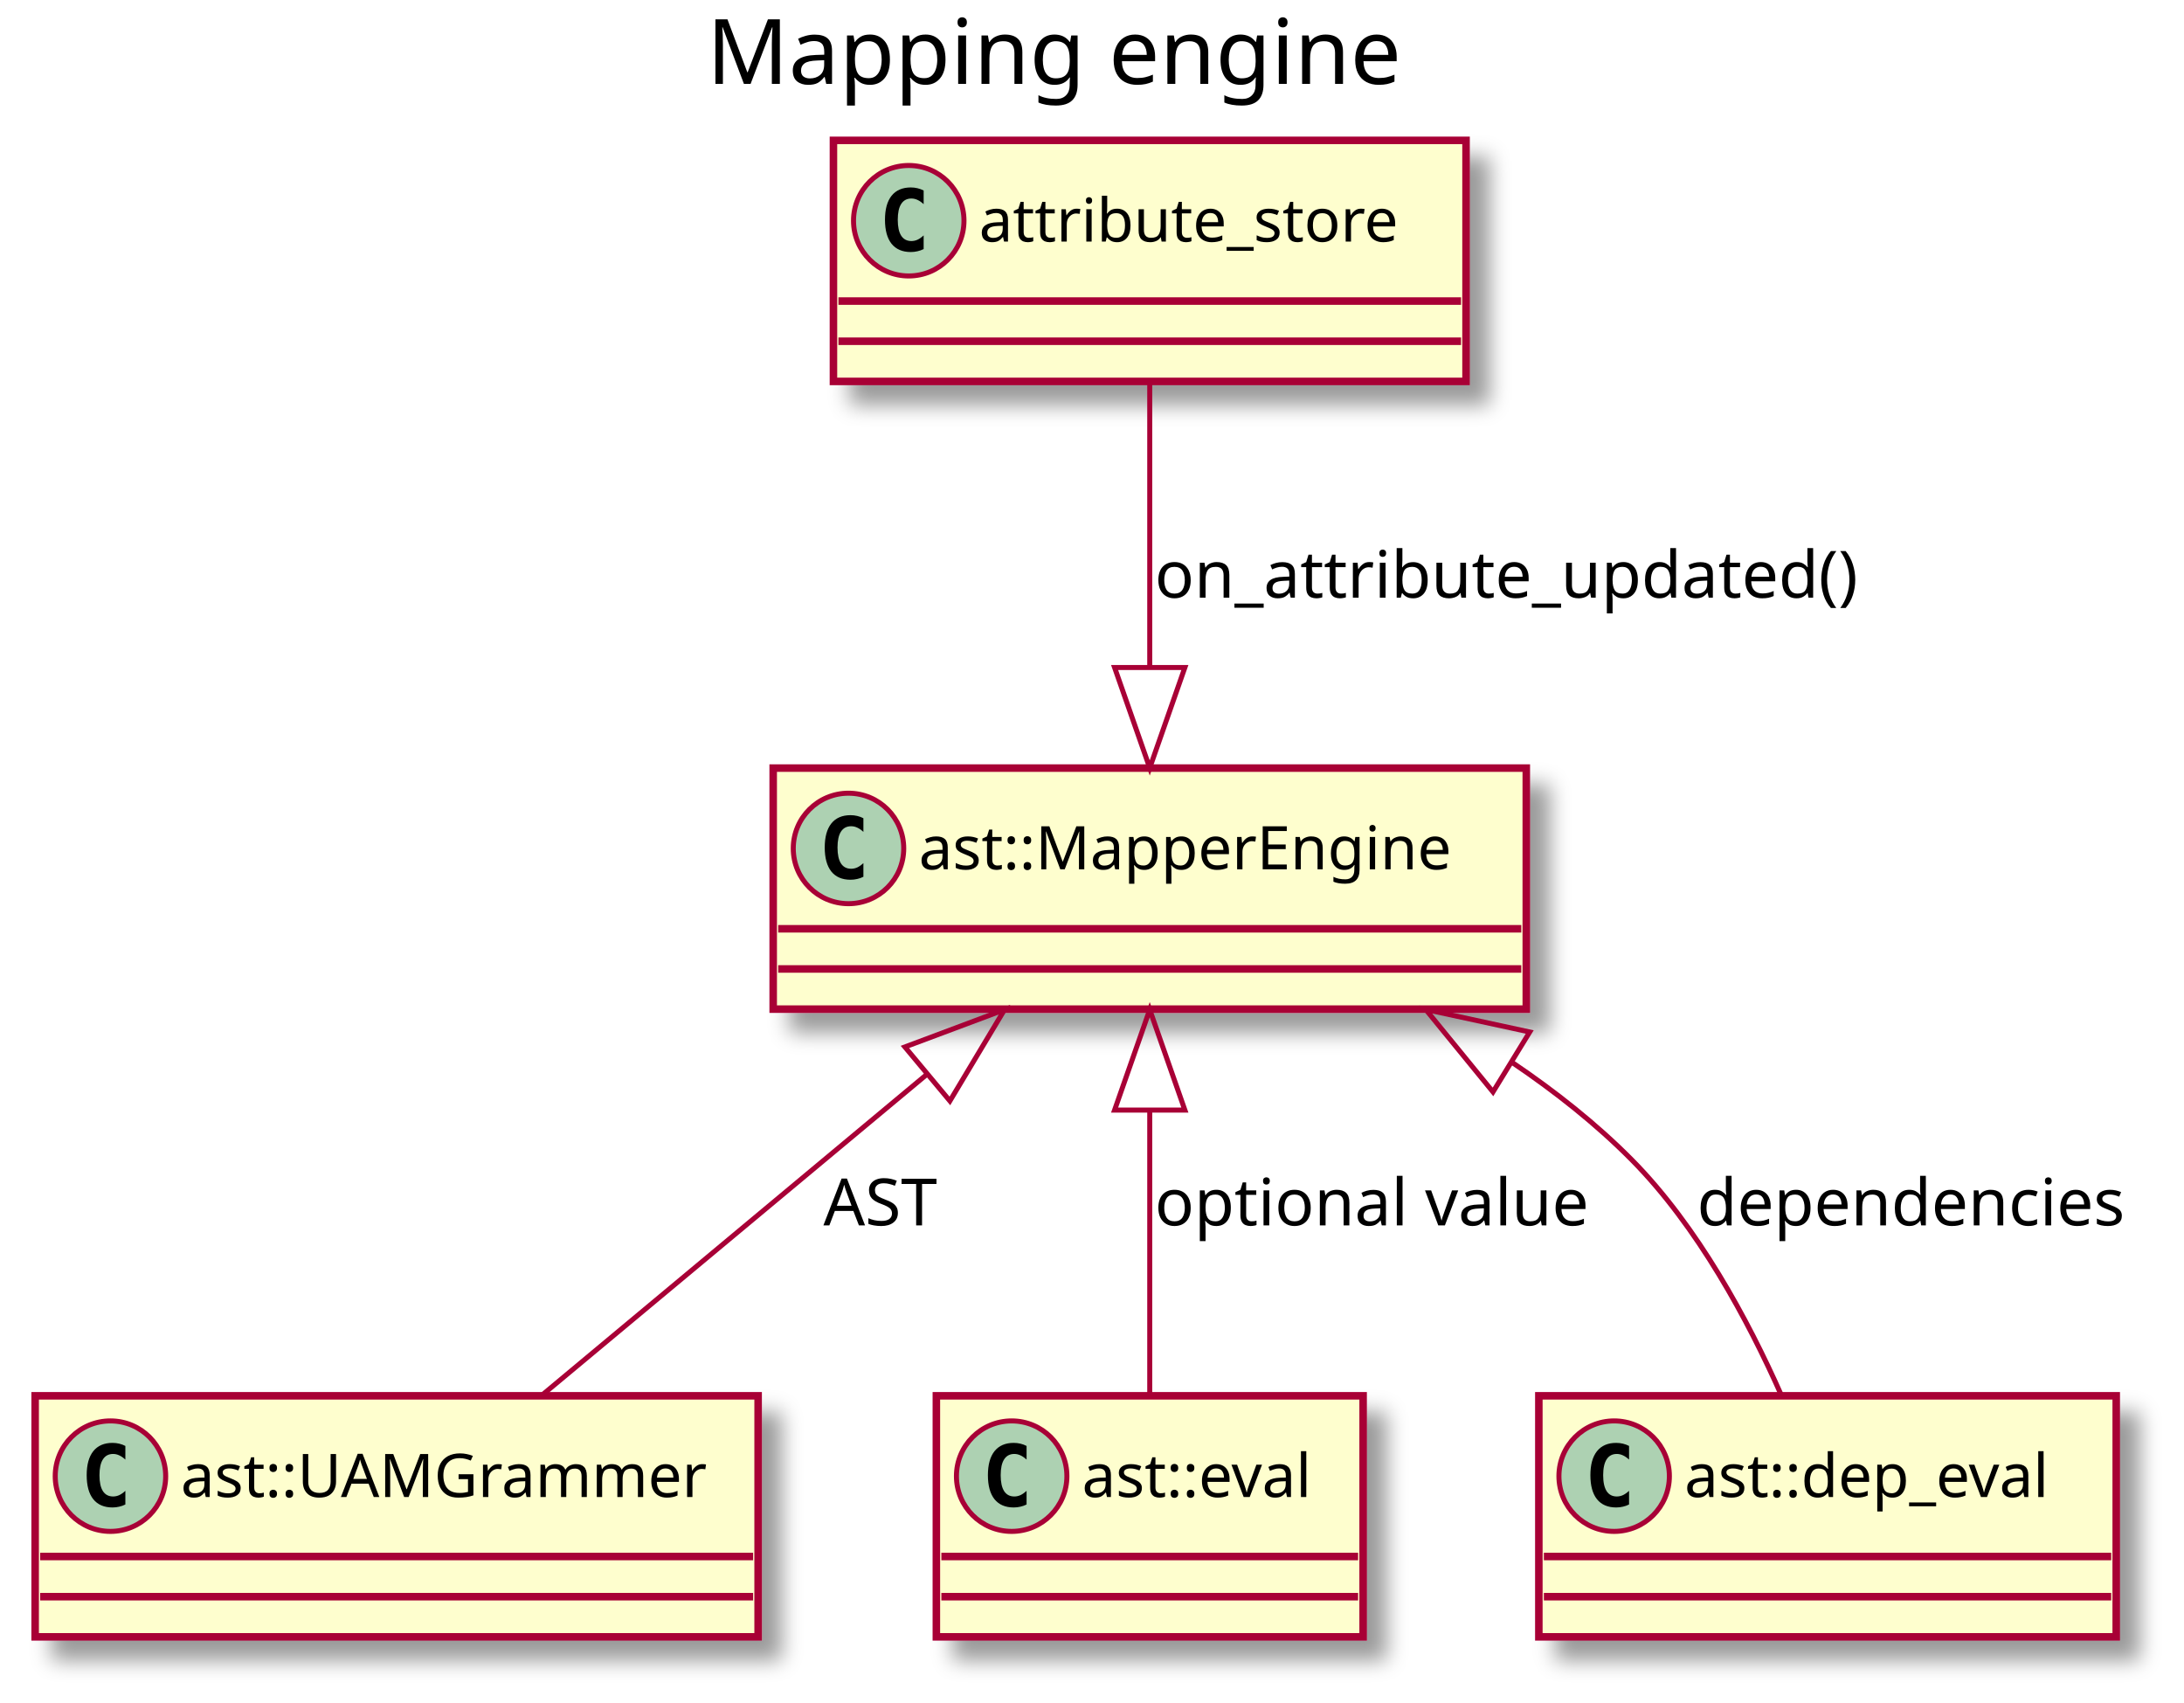
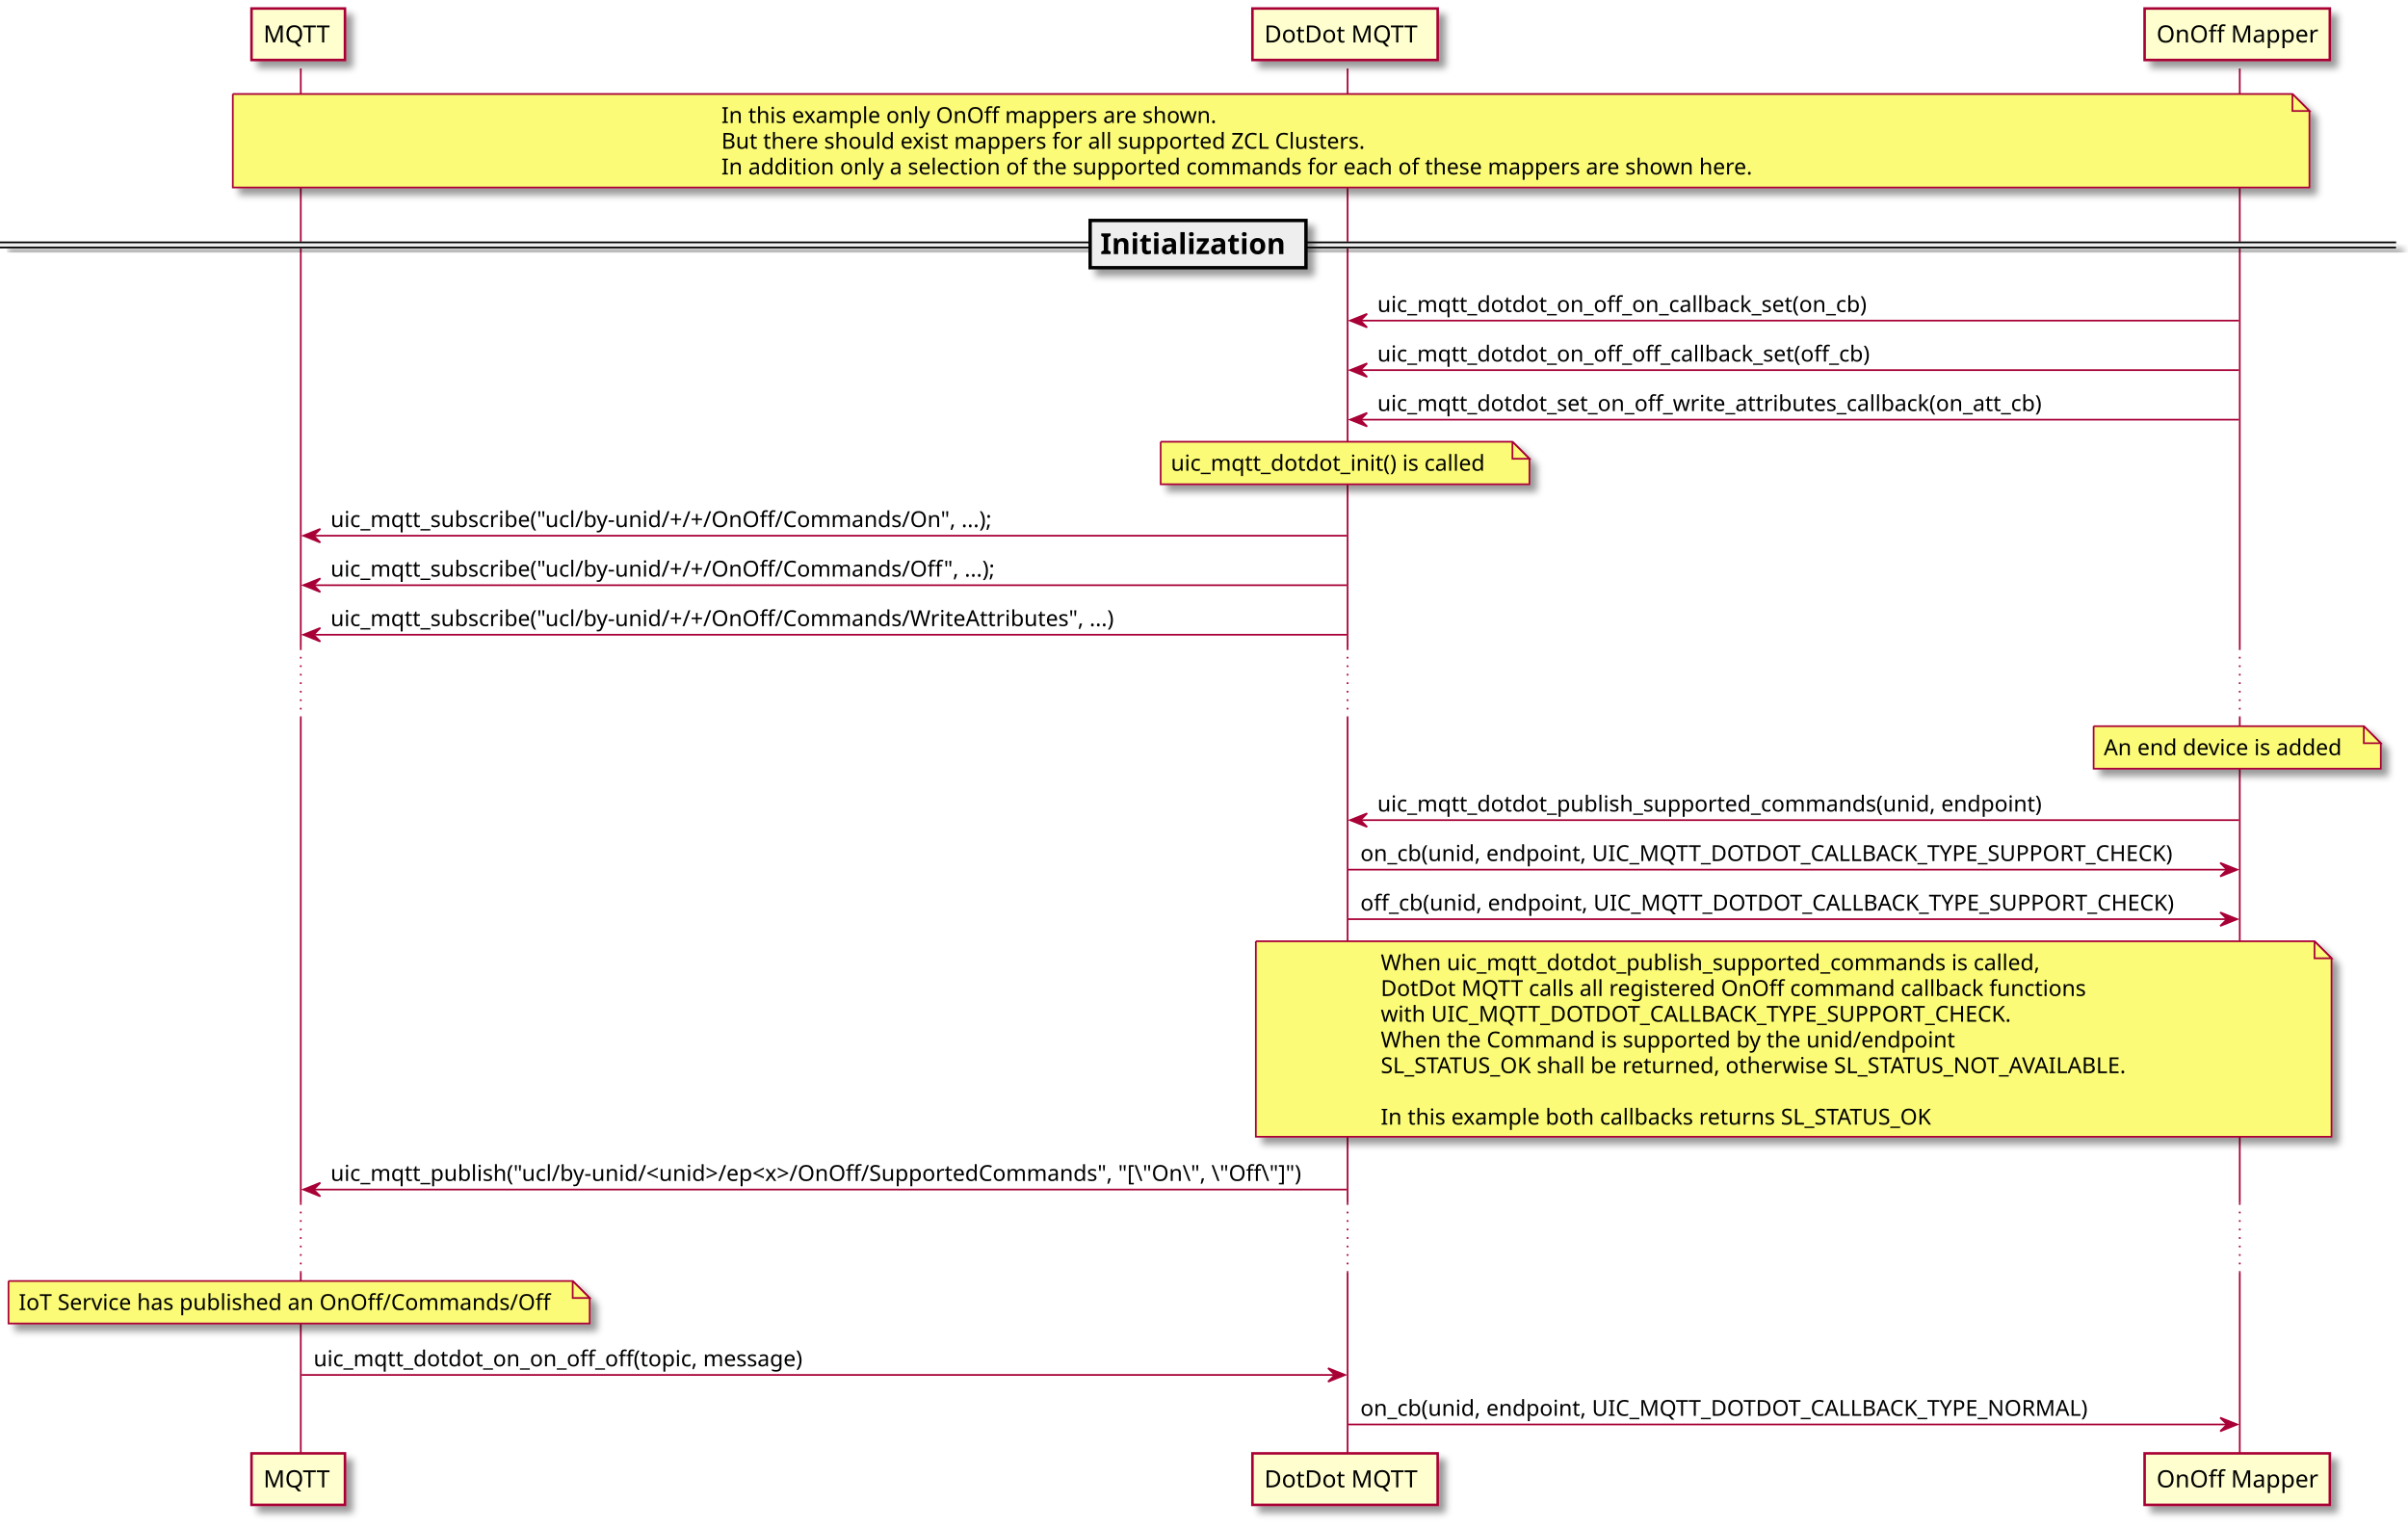
- <svg xmlns="http://www.w3.org/2000/svg" contentScriptType="application/ecmascript" contentStyleType="text/css" height="339px" preserveAspectRatio="none" style="width:435px;height:339px;background:#FFFFFF;" version="1.1" viewBox="0 0 435 339" width="435px" zoomAndPan="magnify">
+ <svg xmlns="http://www.w3.org/2000/svg" contentScriptType="application/ecmascript" contentStyleType="text/css" height="899px" preserveAspectRatio="none" style="width:1417px;height:899px;background:#FFFFFF;" version="1.1" viewBox="0 0 1417 899" width="1417px" zoomAndPan="magnify">
  <defs>
-     <filter height="300%" id="f18yoto2ya3dj4" width="300%" x="-1" y="-1">
+     <filter height="300%" id="f1ecfvndt0yrti" width="300%" x="-1" y="-1">
      <feGaussianBlur result="blurOut" stdDeviation="2.0" />
      <feColorMatrix in="blurOut" result="blurOut2" type="matrix" values="0 0 0 0 0 0 0 0 0 0 0 0 0 0 0 0 0 0 .4 0" />
      <feOffset dx="4.0" dy="4.0" in="blurOut2" result="blurOut3" />
      <feBlend in="SourceGraphic" in2="blurOut3" mode="normal" />
    </filter>
  </defs>
  <g>
-     <text fill="#000000" font-family="sans-serif" font-size="18" lengthAdjust="spacing" textLength="141" x="140.75" y="16.708">Mapping engine</text>
-     <rect codeLine="326" fill="#FEFECE" filter="url(#f18yoto2ya3dj4)" height="48" id="ast::MapperEngine" style="stroke:#A80036;stroke-width:1.5;" width="150" x="154" y="152.953" />
-     <ellipse cx="169" cy="168.953" fill="#ADD1B2" rx="11" ry="11" style="stroke:#A80036;stroke-width:1.0;" />
-     <path d="M171.969,174.594 Q171.391,174.891 170.75,175.031 Q170.109,175.188 169.406,175.188 Q166.906,175.188 165.578,173.547 Q164.266,171.891 164.266,168.766 Q164.266,165.641 165.578,163.984 Q166.906,162.328 169.406,162.328 Q170.109,162.328 170.75,162.484 Q171.406,162.641 171.969,162.938 L171.969,165.656 Q171.344,165.078 170.75,164.812 Q170.156,164.531 169.531,164.531 Q168.188,164.531 167.5,165.609 Q166.812,166.672 166.812,168.766 Q166.812,170.859 167.5,171.938 Q168.188,173 169.531,173 Q170.156,173 170.75,172.734 Q171.344,172.453 171.969,171.875 L171.969,174.594 Z " fill="#000000" />
-     <text fill="#000000" font-family="sans-serif" font-size="12" lengthAdjust="spacing" textLength="118" x="183" y="173.107">ast::MapperEngine</text>
-     <line style="stroke:#A80036;stroke-width:1.5;" x1="155" x2="303" y1="184.953" y2="184.953" />
-     <line style="stroke:#A80036;stroke-width:1.5;" x1="155" x2="303" y1="192.953" y2="192.953" />
-     <rect codeLine="327" fill="#FEFECE" filter="url(#f18yoto2ya3dj4)" height="48" id="ast::UAMGrammer" style="stroke:#A80036;stroke-width:1.5;" width="144" x="7" y="277.953" />
-     <ellipse cx="22" cy="293.953" fill="#ADD1B2" rx="11" ry="11" style="stroke:#A80036;stroke-width:1.0;" />
-     <path d="M24.969,299.594 Q24.391,299.891 23.75,300.031 Q23.109,300.188 22.406,300.188 Q19.906,300.188 18.578,298.547 Q17.266,296.891 17.266,293.766 Q17.266,290.641 18.578,288.984 Q19.906,287.328 22.406,287.328 Q23.109,287.328 23.75,287.484 Q24.406,287.641 24.969,287.938 L24.969,290.656 Q24.344,290.078 23.75,289.812 Q23.156,289.531 22.531,289.531 Q21.188,289.531 20.5,290.609 Q19.812,291.672 19.812,293.766 Q19.812,295.859 20.5,296.938 Q21.188,298 22.531,298 Q23.156,298 23.75,297.734 Q24.344,297.453 24.969,296.875 L24.969,299.594 Z " fill="#000000" />
-     <text fill="#000000" font-family="sans-serif" font-size="12" lengthAdjust="spacing" textLength="112" x="36" y="298.107">ast::UAMGrammer</text>
-     <line style="stroke:#A80036;stroke-width:1.5;" x1="8" x2="150" y1="309.953" y2="309.953" />
-     <line style="stroke:#A80036;stroke-width:1.5;" x1="8" x2="150" y1="317.953" y2="317.953" />
-     <rect codeLine="328" fill="#FEFECE" filter="url(#f18yoto2ya3dj4)" height="48" id="ast::eval" style="stroke:#A80036;stroke-width:1.5;" width="85" x="186.5" y="277.953" />
-     <ellipse cx="201.5" cy="293.953" fill="#ADD1B2" rx="11" ry="11" style="stroke:#A80036;stroke-width:1.0;" />
-     <path d="M204.469,299.594 Q203.891,299.891 203.25,300.031 Q202.609,300.188 201.906,300.188 Q199.406,300.188 198.078,298.547 Q196.766,296.891 196.766,293.766 Q196.766,290.641 198.078,288.984 Q199.406,287.328 201.906,287.328 Q202.609,287.328 203.25,287.484 Q203.906,287.641 204.469,287.938 L204.469,290.656 Q203.844,290.078 203.25,289.812 Q202.656,289.531 202.031,289.531 Q200.688,289.531 200,290.609 Q199.312,291.672 199.312,293.766 Q199.312,295.859 200,296.938 Q200.688,298 202.031,298 Q202.656,298 203.25,297.734 Q203.844,297.453 204.469,296.875 L204.469,299.594 Z " fill="#000000" />
-     <text fill="#000000" font-family="sans-serif" font-size="12" lengthAdjust="spacing" textLength="53" x="215.5" y="298.107">ast::eval</text>
-     <line style="stroke:#A80036;stroke-width:1.5;" x1="187.5" x2="270.5" y1="309.953" y2="309.953" />
-     <line style="stroke:#A80036;stroke-width:1.5;" x1="187.5" x2="270.5" y1="317.953" y2="317.953" />
-     <rect codeLine="329" fill="#FEFECE" filter="url(#f18yoto2ya3dj4)" height="48" id="ast::dep_eval" style="stroke:#A80036;stroke-width:1.5;" width="115" x="306.5" y="277.953" />
-     <ellipse cx="321.5" cy="293.953" fill="#ADD1B2" rx="11" ry="11" style="stroke:#A80036;stroke-width:1.0;" />
-     <path d="M324.469,299.594 Q323.891,299.891 323.25,300.031 Q322.609,300.188 321.906,300.188 Q319.406,300.188 318.078,298.547 Q316.766,296.891 316.766,293.766 Q316.766,290.641 318.078,288.984 Q319.406,287.328 321.906,287.328 Q322.609,287.328 323.25,287.484 Q323.906,287.641 324.469,287.938 L324.469,290.656 Q323.844,290.078 323.25,289.812 Q322.656,289.531 322.031,289.531 Q320.688,289.531 320,290.609 Q319.312,291.672 319.312,293.766 Q319.312,295.859 320,296.938 Q320.688,298 322.031,298 Q322.656,298 323.25,297.734 Q323.844,297.453 324.469,296.875 L324.469,299.594 Z " fill="#000000" />
-     <text fill="#000000" font-family="sans-serif" font-size="12" lengthAdjust="spacing" textLength="83" x="335.5" y="298.107">ast::dep_eval</text>
-     <line style="stroke:#A80036;stroke-width:1.5;" x1="307.5" x2="420.5" y1="309.953" y2="309.953" />
-     <line style="stroke:#A80036;stroke-width:1.5;" x1="307.5" x2="420.5" y1="317.953" y2="317.953" />
-     <rect codeLine="330" fill="#FEFECE" filter="url(#f18yoto2ya3dj4)" height="48" id="attribute_store" style="stroke:#A80036;stroke-width:1.5;" width="126" x="166" y="27.953" />
-     <ellipse cx="181" cy="43.953" fill="#ADD1B2" rx="11" ry="11" style="stroke:#A80036;stroke-width:1.0;" />
-     <path d="M183.969,49.594 Q183.391,49.891 182.75,50.031 Q182.109,50.188 181.406,50.188 Q178.906,50.188 177.578,48.547 Q176.266,46.891 176.266,43.766 Q176.266,40.641 177.578,38.984 Q178.906,37.328 181.406,37.328 Q182.109,37.328 182.75,37.484 Q183.406,37.641 183.969,37.938 L183.969,40.656 Q183.344,40.078 182.75,39.812 Q182.156,39.531 181.531,39.531 Q180.188,39.531 179.5,40.609 Q178.812,41.672 178.812,43.766 Q178.812,45.859 179.5,46.938 Q180.188,48 181.531,48 Q182.156,48 182.75,47.734 Q183.344,47.453 183.969,46.875 L183.969,49.594 Z " fill="#000000" />
-     <text fill="#000000" font-family="sans-serif" font-size="12" lengthAdjust="spacing" textLength="94" x="195" y="48.107">attribute_store</text>
-     <line style="stroke:#A80036;stroke-width:1.5;" x1="167" x2="291" y1="59.953" y2="59.953" />
-     <line style="stroke:#A80036;stroke-width:1.5;" x1="167" x2="291" y1="67.953" y2="67.953" />
-     <path codeLine="332" d="M184.687,213.881 C159.855,234.574 129.599,259.788 107.833,277.926 " fill="none" id="ast::MapperEngine-backto-ast::UAMGrammer" style="stroke:#A80036;stroke-width:1.0;" />
-     <polygon fill="none" points="180.233,208.481,200.078,201.054,189.195,219.236,180.233,208.481" style="stroke:#A80036;stroke-width:1.0;" />
-     <text fill="#000000" font-family="sans-serif" font-size="13" lengthAdjust="spacing" textLength="25" x="164" y="244.02">AST</text>
-     <path codeLine="333" d="M229,221.135 C229,240.245 229,261.861 229,277.926 " fill="none" id="ast::MapperEngine-backto-ast::eval" style="stroke:#A80036;stroke-width:1.0;" />
-     <polygon fill="none" points="222,221.054,229,201.054,236,221.054,222,221.054" style="stroke:#A80036;stroke-width:1.0;" />
-     <text fill="#000000" font-family="sans-serif" font-size="13" lengthAdjust="spacing" textLength="89" x="230" y="244.02">optional value</text>
-     <path codeLine="334" d="M301.235,211.601 C309.785,217.38 317.959,223.841 325,230.953 C338.159,244.246 348.172,262.89 354.755,277.738 " fill="none" id="ast::MapperEngine-backto-ast::dep_eval" style="stroke:#A80036;stroke-width:1.0;" />
-     <polygon fill="none" points="297.369,217.441,283.971,201.024,304.682,205.504,297.369,217.441" style="stroke:#A80036;stroke-width:1.0;" />
-     <text fill="#000000" font-family="sans-serif" font-size="13" lengthAdjust="spacing" textLength="89" x="338" y="244.02">dependencies</text>
-     <path codeLine="335" d="M229,76.054 C229,92.137 229,113.757 229,132.859 " fill="none" id="attribute_store-to-ast::MapperEngine" style="stroke:#A80036;stroke-width:1.0;" />
-     <polygon fill="none" points="236,132.926,229,152.926,222,132.926,236,132.926" style="stroke:#A80036;stroke-width:1.0;" />
-     <text fill="#000000" font-family="sans-serif" font-size="13" lengthAdjust="spacing" textLength="148" x="230" y="119.02">on_attribute_updated()</text>
+     <line style="stroke:#A80036;stroke-width:1.0;" x1="177" x2="177" y1="40.297" y2="381.414" />
+     <line style="stroke:#A80036;stroke-width:1.0;stroke-dasharray:1.0,4.0;" x1="177" x2="177" y1="381.414" y2="422.219" />
+     <line style="stroke:#A80036;stroke-width:1.0;" x1="177" x2="177" y1="422.219" y2="707.812" />
+     <line style="stroke:#A80036;stroke-width:1.0;stroke-dasharray:1.0,4.0;" x1="177" x2="177" y1="707.812" y2="748.617" />
+     <line style="stroke:#A80036;stroke-width:1.0;" x1="177" x2="177" y1="748.617" y2="856.016" />
+     <line style="stroke:#A80036;stroke-width:1.0;" x1="793" x2="793" y1="40.297" y2="381.414" />
+     <line style="stroke:#A80036;stroke-width:1.0;stroke-dasharray:1.0,4.0;" x1="793" x2="793" y1="381.414" y2="422.219" />
+     <line style="stroke:#A80036;stroke-width:1.0;" x1="793" x2="793" y1="422.219" y2="707.812" />
+     <line style="stroke:#A80036;stroke-width:1.0;stroke-dasharray:1.0,4.0;" x1="793" x2="793" y1="707.812" y2="748.617" />
+     <line style="stroke:#A80036;stroke-width:1.0;" x1="793" x2="793" y1="748.617" y2="856.016" />
+     <line style="stroke:#A80036;stroke-width:1.0;" x1="1318" x2="1318" y1="40.297" y2="381.414" />
+     <line style="stroke:#A80036;stroke-width:1.0;stroke-dasharray:1.0,4.0;" x1="1318" x2="1318" y1="381.414" y2="422.219" />
+     <line style="stroke:#A80036;stroke-width:1.0;" x1="1318" x2="1318" y1="422.219" y2="707.812" />
+     <line style="stroke:#A80036;stroke-width:1.0;stroke-dasharray:1.0,4.0;" x1="1318" x2="1318" y1="707.812" y2="748.617" />
+     <line style="stroke:#A80036;stroke-width:1.0;" x1="1318" x2="1318" y1="748.617" y2="856.016" />
+     <rect fill="#FEFECE" filter="url(#f1ecfvndt0yrti)" height="30.297" style="stroke:#A80036;stroke-width:1.5;" width="55" x="148" y="5" />
+     <text fill="#000000" font-family="sans-serif" font-size="14" lengthAdjust="spacing" textLength="41" x="155" y="24.995">MQTT</text>
+     <rect fill="#FEFECE" filter="url(#f1ecfvndt0yrti)" height="30.297" style="stroke:#A80036;stroke-width:1.5;" width="55" x="148" y="855.016" />
+     <text fill="#000000" font-family="sans-serif" font-size="14" lengthAdjust="spacing" textLength="41" x="155" y="875.011">MQTT</text>
+     <rect fill="#FEFECE" filter="url(#f1ecfvndt0yrti)" height="30.297" style="stroke:#A80036;stroke-width:1.5;" width="109" x="737" y="5" />
+     <text fill="#000000" font-family="sans-serif" font-size="14" lengthAdjust="spacing" textLength="95" x="744" y="24.995">DotDot MQTT</text>
+     <rect fill="#FEFECE" filter="url(#f1ecfvndt0yrti)" height="30.297" style="stroke:#A80036;stroke-width:1.5;" width="109" x="737" y="855.016" />
+     <text fill="#000000" font-family="sans-serif" font-size="14" lengthAdjust="spacing" textLength="95" x="744" y="875.011">DotDot MQTT</text>
+     <rect fill="#FEFECE" filter="url(#f1ecfvndt0yrti)" height="30.297" style="stroke:#A80036;stroke-width:1.5;" width="109" x="1262" y="5" />
+     <text fill="#000000" font-family="sans-serif" font-size="14" lengthAdjust="spacing" textLength="95" x="1269" y="24.995">OnOff Mapper</text>
+     <rect fill="#FEFECE" filter="url(#f1ecfvndt0yrti)" height="30.297" style="stroke:#A80036;stroke-width:1.5;" width="109" x="1262" y="855.016" />
+     <text fill="#000000" font-family="sans-serif" font-size="14" lengthAdjust="spacing" textLength="95" x="1269" y="875.011">OnOff Mapper</text>
+     <path d="M137,55.297 L137,110.297 L1359,110.297 L1359,65.297 L1349,55.297 L137,55.297 " fill="#FBFB77" filter="url(#f1ecfvndt0yrti)" style="stroke:#A80036;stroke-width:1.0;" />
+     <path d="M1349,55.297 L1349,65.297 L1359,65.297 L1349,55.297 " fill="#FBFB77" style="stroke:#A80036;stroke-width:1.0;" />
+     <text fill="#000000" font-family="sans-serif" font-size="13" lengthAdjust="spacing" textLength="301" x="424.5" y="72.364">In this example only OnOff mappers are shown.</text>
+     <text fill="#000000" font-family="sans-serif" font-size="13" lengthAdjust="spacing" textLength="399" x="424.5" y="87.497">But there should exist mappers for all supported ZCL Clusters.</text>
+     <text fill="#000000" font-family="sans-serif" font-size="13" lengthAdjust="spacing" textLength="634" x="424.5" y="102.629">In addition only a selection of the supported commands for each of these mappers are shown here.</text>
+     <rect fill="#EEEEEE" filter="url(#f1ecfvndt0yrti)" height="3" style="stroke:#EEEEEE;stroke-width:1.0;" width="1410" x="0" y="142.59" />
+     <line style="stroke:#000000;stroke-width:1.0;" x1="0" x2="1410" y1="142.59" y2="142.59" />
+     <line style="stroke:#000000;stroke-width:1.0;" x1="0" x2="1410" y1="145.59" y2="145.59" />
+     <rect fill="#EEEEEE" filter="url(#f1ecfvndt0yrti)" height="27.789" style="stroke:#000000;stroke-width:2.0;" width="127" x="641.5" y="129.695" />
+     <text fill="#000000" font-family="sans-serif" font-size="17" font-weight="bold" lengthAdjust="spacing" textLength="113" x="647.5" y="149.475">Initialization</text>
+     <polygon fill="#A80036" points="804.5,184.617,794.5,188.617,804.5,192.617,800.5,188.617" style="stroke:#A80036;stroke-width:1.0;" />
+     <line style="stroke:#A80036;stroke-width:1.0;" x1="798.5" x2="1317.5" y1="188.617" y2="188.617" />
+     <text fill="#000000" font-family="sans-serif" font-size="13" lengthAdjust="spacing" textLength="307" x="810.5" y="183.551">uic_mqtt_dotdot_on_off_on_callback_set(on_cb)</text>
+     <polygon fill="#A80036" points="804.5,213.75,794.5,217.75,804.5,221.75,800.5,217.75" style="stroke:#A80036;stroke-width:1.0;" />
+     <line style="stroke:#A80036;stroke-width:1.0;" x1="798.5" x2="1317.5" y1="217.75" y2="217.75" />
+     <text fill="#000000" font-family="sans-serif" font-size="13" lengthAdjust="spacing" textLength="307" x="810.5" y="212.684">uic_mqtt_dotdot_on_off_off_callback_set(off_cb)</text>
+     <polygon fill="#A80036" points="804.5,242.883,794.5,246.883,804.5,250.883,800.5,246.883" style="stroke:#A80036;stroke-width:1.0;" />
+     <line style="stroke:#A80036;stroke-width:1.0;" x1="798.5" x2="1317.5" y1="246.883" y2="246.883" />
+     <text fill="#000000" font-family="sans-serif" font-size="13" lengthAdjust="spacing" textLength="415" x="810.5" y="241.817">uic_mqtt_dotdot_set_on_off_write_attributes_callback(on_att_cb)</text>
+     <path d="M683,259.883 L683,284.883 L900,284.883 L900,269.883 L890,259.883 L683,259.883 " fill="#FBFB77" filter="url(#f1ecfvndt0yrti)" style="stroke:#A80036;stroke-width:1.0;" />
+     <path d="M890,259.883 L890,269.883 L900,269.883 L890,259.883 " fill="#FBFB77" style="stroke:#A80036;stroke-width:1.0;" />
+     <text fill="#000000" font-family="sans-serif" font-size="13" lengthAdjust="spacing" textLength="196" x="689" y="276.95">uic_mqtt_dotdot_init() is called</text>
+     <polygon fill="#A80036" points="188.5,311.148,178.5,315.148,188.5,319.148,184.5,315.148" style="stroke:#A80036;stroke-width:1.0;" />
+     <line style="stroke:#A80036;stroke-width:1.0;" x1="182.5" x2="792.5" y1="315.148" y2="315.148" />
+     <text fill="#000000" font-family="sans-serif" font-size="13" lengthAdjust="spacing" textLength="407" x="194.5" y="310.082">uic_mqtt_subscribe("ucl/by-unid/+/+/OnOff/Commands/On", ...);</text>
+     <polygon fill="#A80036" points="188.5,340.281,178.5,344.281,188.5,348.281,184.5,344.281" style="stroke:#A80036;stroke-width:1.0;" />
+     <line style="stroke:#A80036;stroke-width:1.0;" x1="182.5" x2="792.5" y1="344.281" y2="344.281" />
+     <text fill="#000000" font-family="sans-serif" font-size="13" lengthAdjust="spacing" textLength="407" x="194.5" y="339.215">uic_mqtt_subscribe("ucl/by-unid/+/+/OnOff/Commands/Off", ...);</text>
+     <polygon fill="#A80036" points="188.5,369.414,178.5,373.414,188.5,377.414,184.5,373.414" style="stroke:#A80036;stroke-width:1.0;" />
+     <line style="stroke:#A80036;stroke-width:1.0;" x1="182.5" x2="792.5" y1="373.414" y2="373.414" />
+     <text fill="#000000" font-family="sans-serif" font-size="13" lengthAdjust="spacing" textLength="480" x="194.5" y="368.348">uic_mqtt_subscribe("ucl/by-unid/+/+/OnOff/Commands/WriteAttributes", ...)</text>
+     <text fill="#000000" font-family="sans-serif" font-size="11" lengthAdjust="spacing" textLength="0" x="750" y="405.625" />
+     <path d="M1232,427.219 L1232,452.219 L1401,452.219 L1401,437.219 L1391,427.219 L1232,427.219 " fill="#FBFB77" filter="url(#f1ecfvndt0yrti)" style="stroke:#A80036;stroke-width:1.0;" />
+     <path d="M1391,427.219 L1391,437.219 L1401,437.219 L1391,427.219 " fill="#FBFB77" style="stroke:#A80036;stroke-width:1.0;" />
+     <text fill="#000000" font-family="sans-serif" font-size="13" lengthAdjust="spacing" textLength="148" x="1238" y="444.286">An end device is added</text>
+     <polygon fill="#A80036" points="804.5,478.484,794.5,482.484,804.5,486.484,800.5,482.484" style="stroke:#A80036;stroke-width:1.0;" />
+     <line style="stroke:#A80036;stroke-width:1.0;" x1="798.5" x2="1317.5" y1="482.484" y2="482.484" />
+     <text fill="#000000" font-family="sans-serif" font-size="13" lengthAdjust="spacing" textLength="409" x="810.5" y="477.418">uic_mqtt_dotdot_publish_supported_commands(unid, endpoint)</text>
+     <polygon fill="#A80036" points="1306.5,507.617,1316.5,511.617,1306.5,515.617,1310.5,511.617" style="stroke:#A80036;stroke-width:1.0;" />
+     <line style="stroke:#A80036;stroke-width:1.0;" x1="793.5" x2="1312.5" y1="511.617" y2="511.617" />
+     <text fill="#000000" font-family="sans-serif" font-size="13" lengthAdjust="spacing" textLength="501" x="800.5" y="506.551">on_cb(unid, endpoint, UIC_MQTT_DOTDOT_CALLBACK_TYPE_SUPPORT_CHECK)</text>
+     <polygon fill="#A80036" points="1306.5,536.75,1316.5,540.75,1306.5,544.75,1310.5,540.75" style="stroke:#A80036;stroke-width:1.0;" />
+     <line style="stroke:#A80036;stroke-width:1.0;" x1="793.5" x2="1312.5" y1="540.75" y2="540.75" />
+     <text fill="#000000" font-family="sans-serif" font-size="13" lengthAdjust="spacing" textLength="501" x="800.5" y="535.684">off_cb(unid, endpoint, UIC_MQTT_DOTDOT_CALLBACK_TYPE_SUPPORT_CHECK)</text>
+     <path d="M739,553.75 L739,668.75 L1372,668.75 L1372,563.75 L1362,553.75 L739,553.75 " fill="#FBFB77" filter="url(#f1ecfvndt0yrti)" style="stroke:#A80036;stroke-width:1.0;" />
+     <path d="M1362,553.75 L1362,563.75 L1372,563.75 L1362,553.75 " fill="#FBFB77" style="stroke:#A80036;stroke-width:1.0;" />
+     <text fill="#000000" font-family="sans-serif" font-size="13" lengthAdjust="spacing" textLength="406" x="812.5" y="570.817">When uic_mqtt_dotdot_publish_supported_commands is called,</text>
+     <text fill="#000000" font-family="sans-serif" font-size="13" lengthAdjust="spacing" textLength="430" x="812.5" y="585.95">DotDot MQTT calls all registered OnOff command callback functions</text>
+     <text fill="#000000" font-family="sans-serif" font-size="13" lengthAdjust="spacing" textLength="387" x="812.5" y="601.082">with UIC_MQTT_DOTDOT_CALLBACK_TYPE_SUPPORT_CHECK.</text>
+     <text fill="#000000" font-family="sans-serif" font-size="13" lengthAdjust="spacing" textLength="349" x="812.5" y="616.215">When the Command is supported by the unid/endpoint</text>
+     <text fill="#000000" font-family="sans-serif" font-size="13" lengthAdjust="spacing" textLength="473" x="812.5" y="631.348">SL_STATUS_OK shall be returned, otherwise SL_STATUS_NOT_AVAILABLE.</text>
+     <text fill="#000000" font-family="sans-serif" font-size="13" lengthAdjust="spacing" textLength="0" x="816.5" y="646.481" />
+     <text fill="#000000" font-family="sans-serif" font-size="13" lengthAdjust="spacing" textLength="345" x="812.5" y="661.614">In this example both callbacks returns SL_STATUS_OK</text>
+     <polygon fill="#A80036" points="188.5,695.812,178.5,699.812,188.5,703.812,184.5,699.812" style="stroke:#A80036;stroke-width:1.0;" />
+     <line style="stroke:#A80036;stroke-width:1.0;" x1="182.5" x2="792.5" y1="699.812" y2="699.812" />
+     <text fill="#000000" font-family="sans-serif" font-size="13" lengthAdjust="spacing" textLength="592" x="194.5" y="694.747">uic_mqtt_publish("ucl/by-unid/&lt;unid&gt;/ep&lt;x&gt;/OnOff/SupportedCommands", "[\"On\", \"Off\"]")</text>
+     <text fill="#000000" font-family="sans-serif" font-size="11" lengthAdjust="spacing" textLength="0" x="750" y="732.023" />
+     <path d="M5,753.617 L5,778.617 L347,778.617 L347,763.617 L337,753.617 L5,753.617 " fill="#FBFB77" filter="url(#f1ecfvndt0yrti)" style="stroke:#A80036;stroke-width:1.0;" />
+     <path d="M337,753.617 L337,763.617 L347,763.617 L337,753.617 " fill="#FBFB77" style="stroke:#A80036;stroke-width:1.0;" />
+     <text fill="#000000" font-family="sans-serif" font-size="13" lengthAdjust="spacing" textLength="321" x="11" y="770.684">IoT Service has published an OnOff/Commands/Off</text>
+     <polygon fill="#A80036" points="781.5,804.883,791.5,808.883,781.5,812.883,785.5,808.883" style="stroke:#A80036;stroke-width:1.0;" />
+     <line style="stroke:#A80036;stroke-width:1.0;" x1="177.5" x2="787.5" y1="808.883" y2="808.883" />
+     <text fill="#000000" font-family="sans-serif" font-size="13" lengthAdjust="spacing" textLength="305" x="184.5" y="803.817">uic_mqtt_dotdot_on_on_off_off(topic, message)</text>
+     <polygon fill="#A80036" points="1306.5,834.016,1316.5,838.016,1306.5,842.016,1310.5,838.016" style="stroke:#A80036;stroke-width:1.0;" />
+     <line style="stroke:#A80036;stroke-width:1.0;" x1="793.5" x2="1312.5" y1="838.016" y2="838.016" />
+     <text fill="#000000" font-family="sans-serif" font-size="13" lengthAdjust="spacing" textLength="445" x="800.5" y="832.95">on_cb(unid, endpoint, UIC_MQTT_DOTDOT_CALLBACK_TYPE_NORMAL)</text>
  </g>
</svg>
